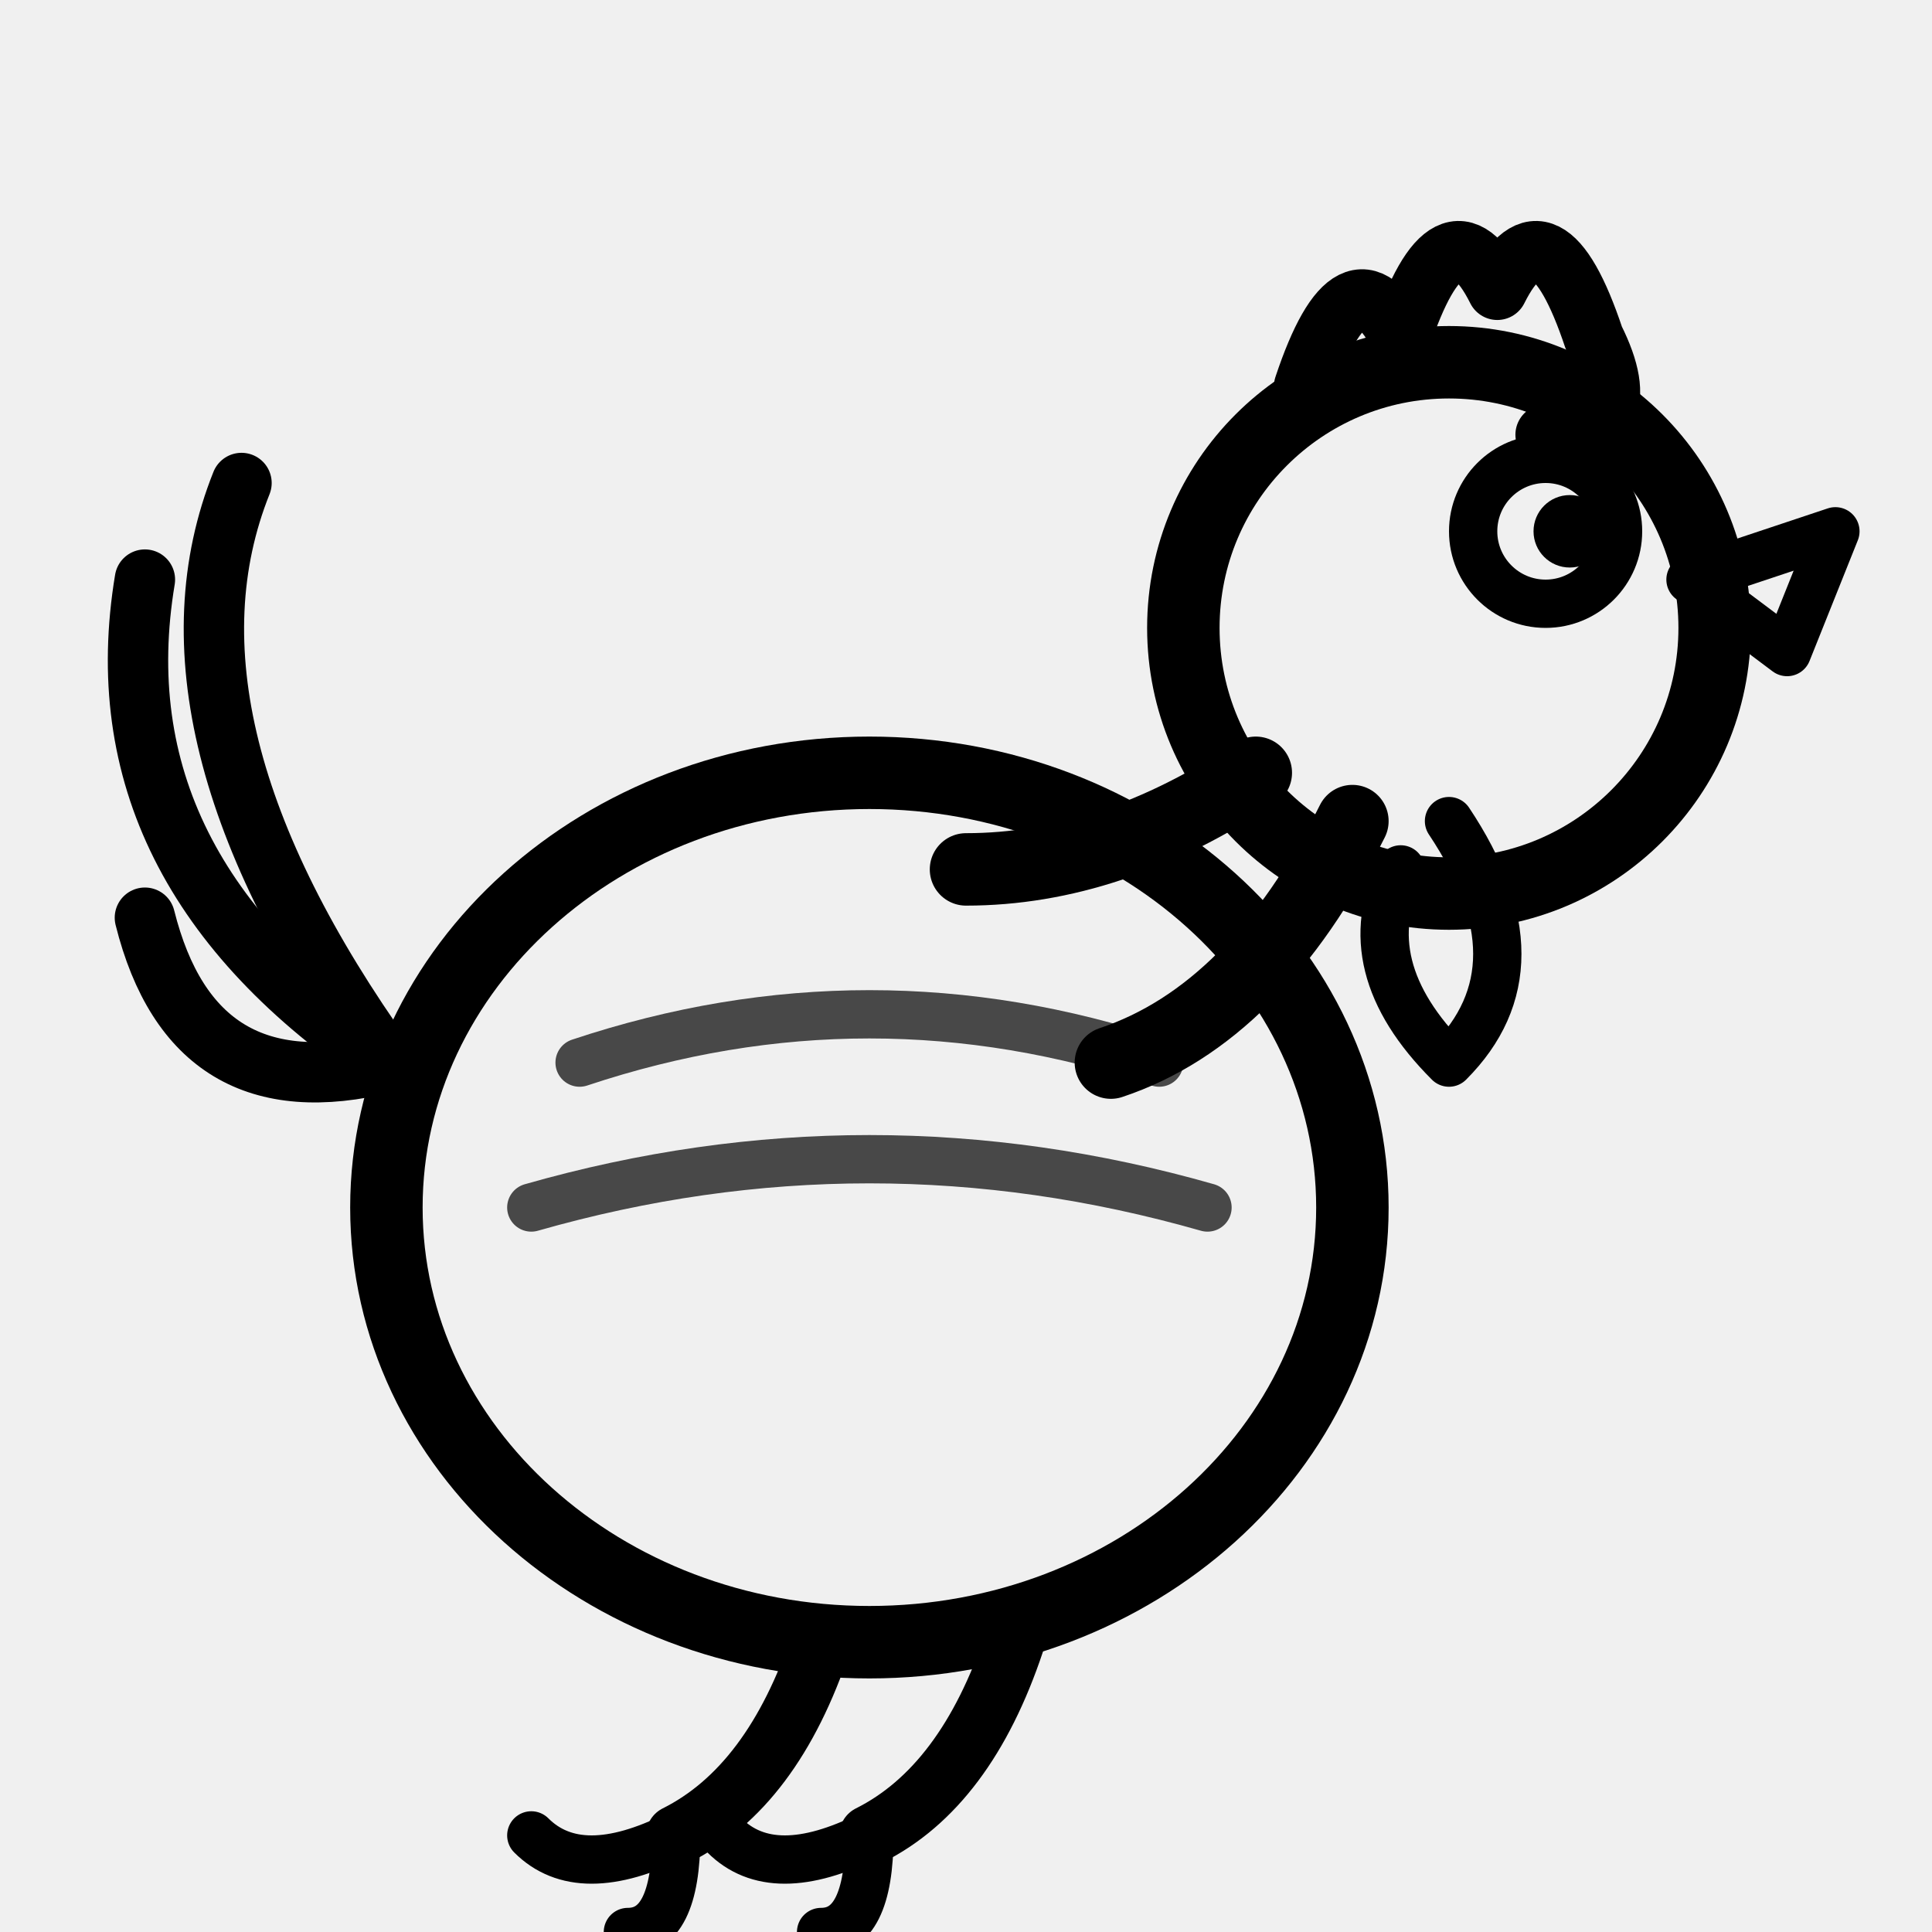
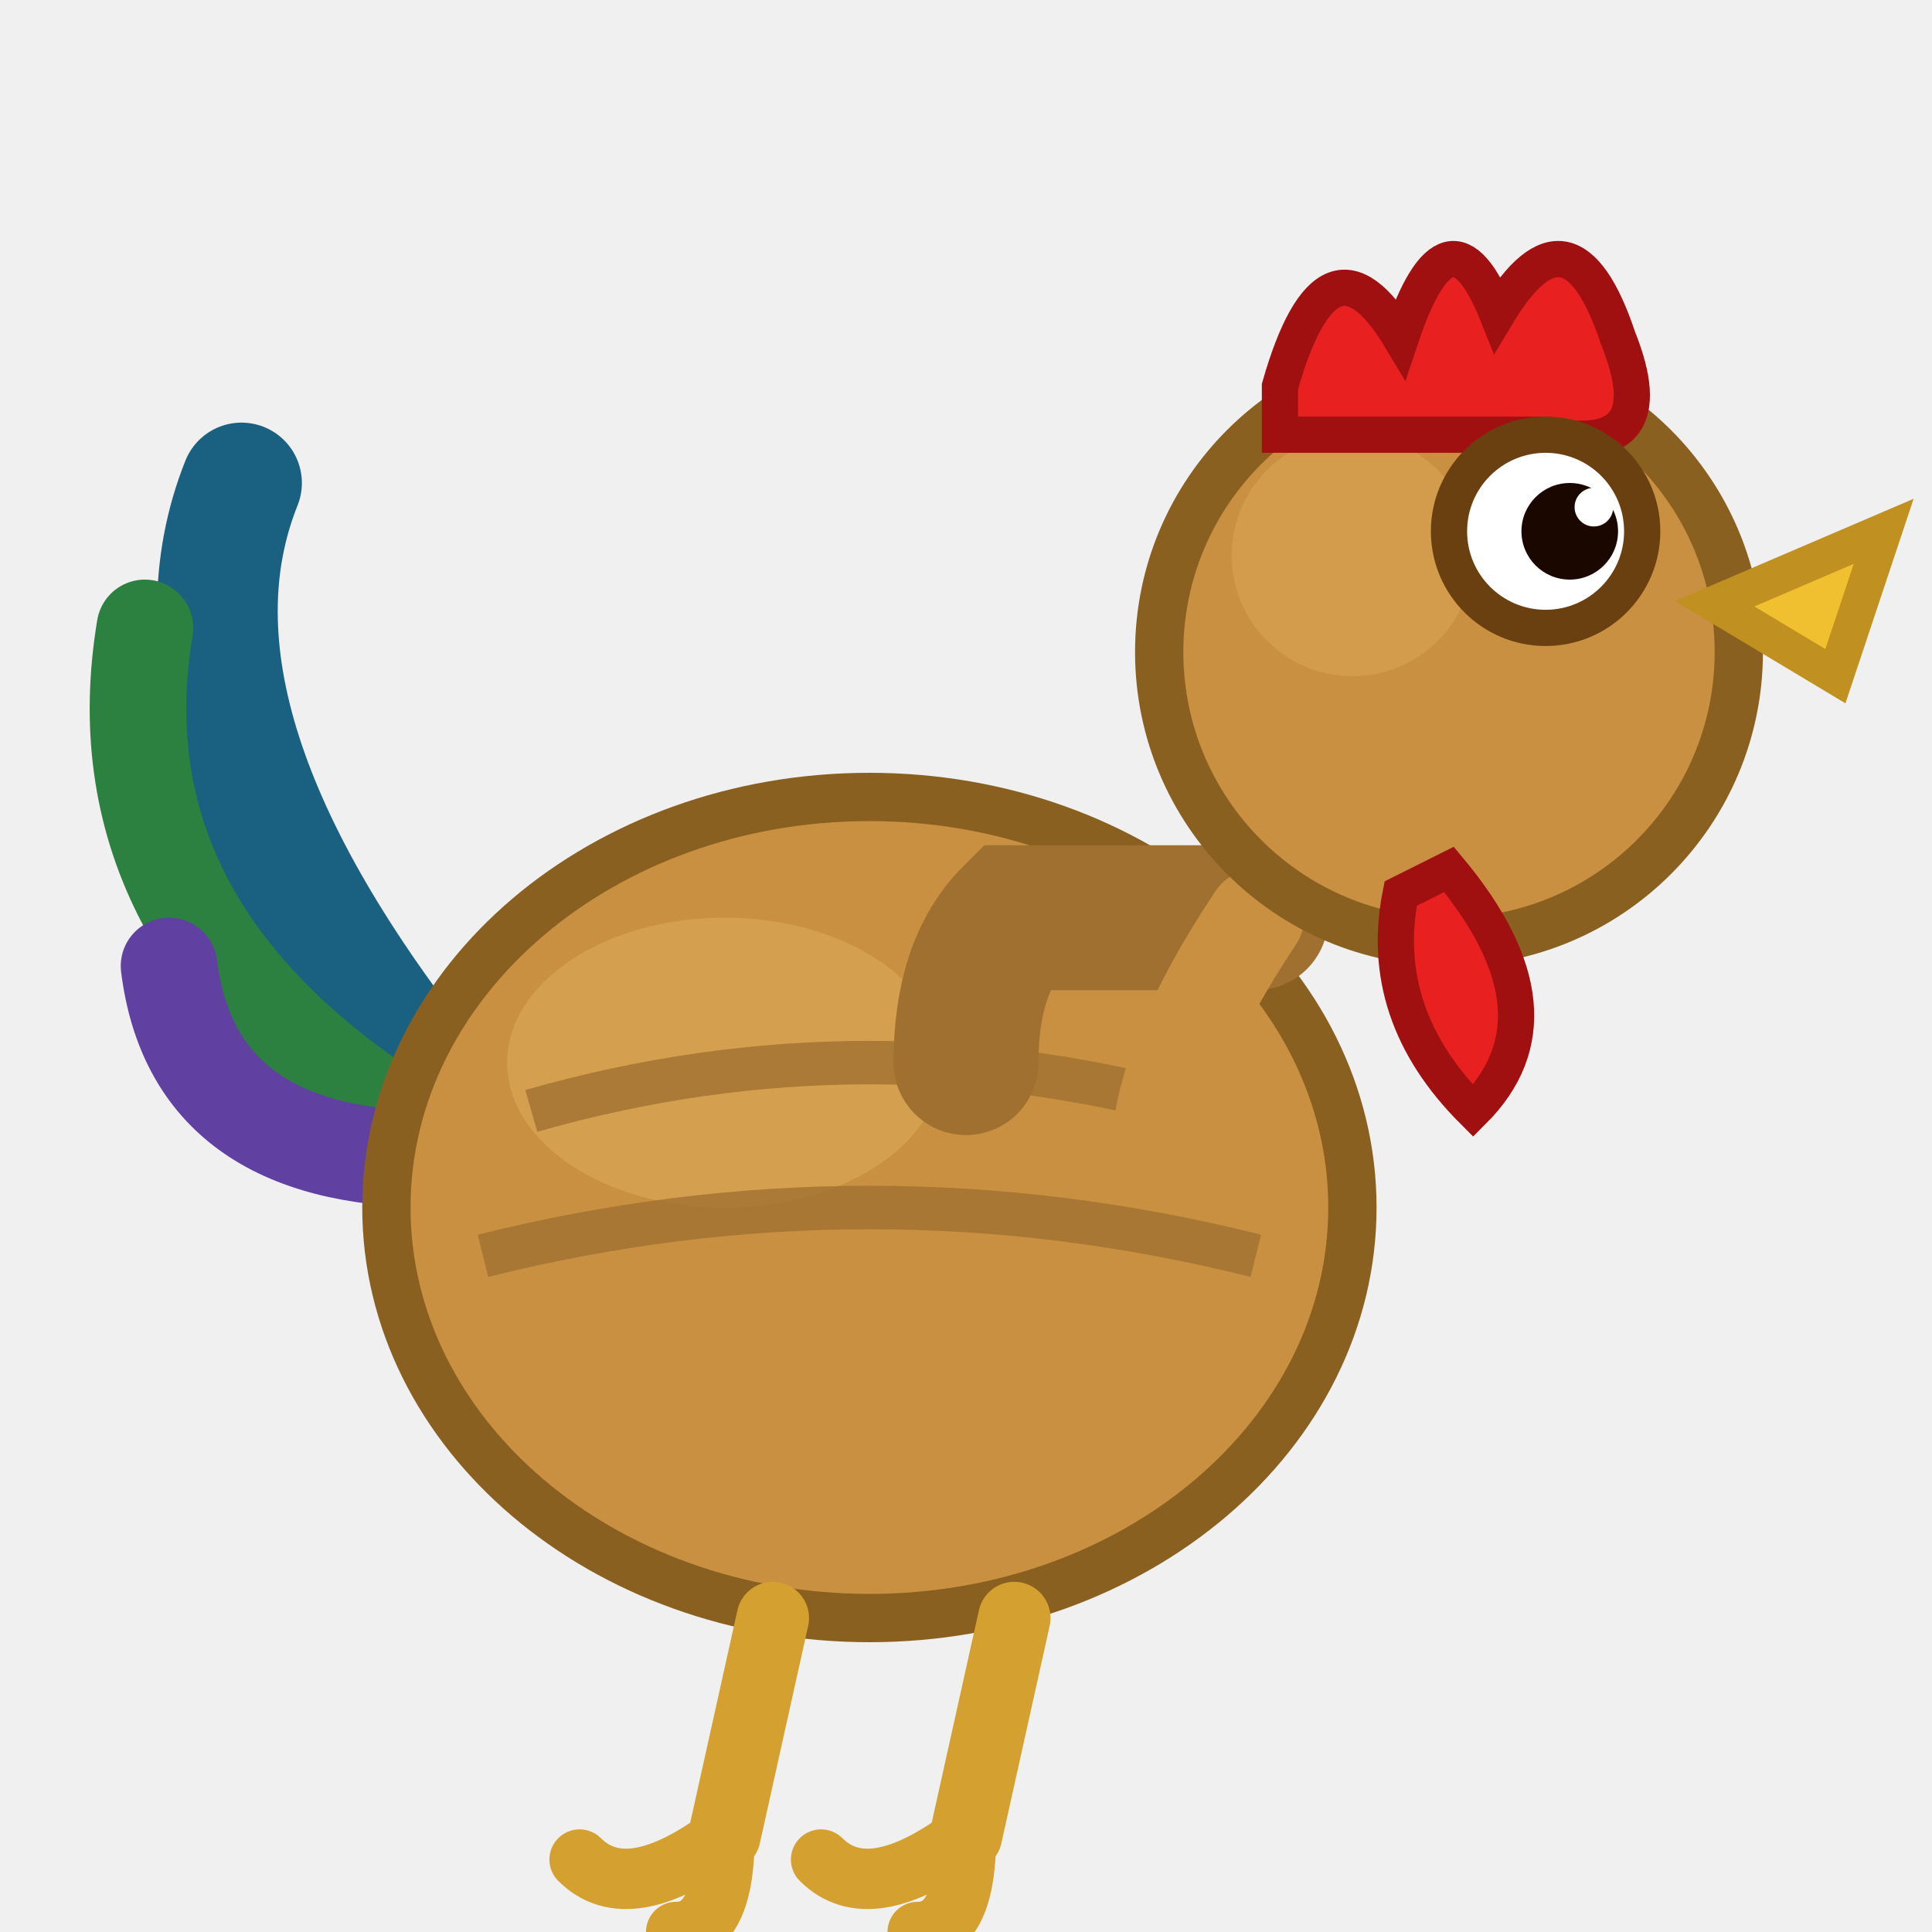
- <svg xmlns="http://www.w3.org/2000/svg" viewBox="0 0 80 80" fill="none" stroke="currentColor" stroke-linecap="round" stroke-linejoin="round">
-   <ellipse cx="36" cy="50" rx="20" ry="18" stroke-width="3" />
-   <circle cx="60" cy="26" r="11" stroke-width="3" />
-   <path d="M52,32 Q46,36 40,36" stroke-width="3" />
-   <path d="M56,34 Q52,42 46,44" stroke-width="3" />
-   <path d="M54,16 Q56,10 58,14 Q60,8 62,12 Q64,8 66,14 Q68,18 64,18" stroke-width="2.5" fill="none" />
-   <path d="M60,34 Q64,40 60,44 Q56,40 58,36" stroke-width="2" fill="none" />
-   <path d="M70,24 L76,22 L74,27 Z" stroke-width="2" />
-   <circle cx="64" cy="22" r="3" stroke-width="2" />
-   <circle cx="65" cy="22" r="1.5" fill="currentColor" stroke="none" />
-   <path d="M24,44 Q36,40 48,44" stroke-width="2" opacity="0.7" />
-   <path d="M22,50 Q36,46 50,50" stroke-width="2" opacity="0.7" />
-   <path d="M16,44 Q6,30 10,20" stroke-width="2.5" />
-   <path d="M16,44 Q4,36 6,24" stroke-width="2.5" />
-   <path d="M16,44 Q8,46 6,38" stroke-width="2.5" />
-   <path d="M34,68 Q32,74 28,76" stroke-width="2.5" />
-   <path d="M28,76 Q24,78 22,76" stroke-width="2" />
-   <path d="M28,76 Q28,80 26,80" stroke-width="2" />
-   <path d="M42,68 Q40,74 36,76" stroke-width="2.5" />
-   <path d="M36,76 Q32,78 30,76" stroke-width="2" />
-   <path d="M36,76 Q36,80 34,80" stroke-width="2" />
+ <svg xmlns="http://www.w3.org/2000/svg" viewBox="0 0 80 80">
+   <path d="M18,45 Q6,30 10,20" stroke="#1a6080" stroke-width="5" fill="none" stroke-linecap="round" />
+   <path d="M16,46 Q4,38 6,26" stroke="#2c8040" stroke-width="4" fill="none" stroke-linecap="round" />
+   <path d="M18,48 Q8,48 7,40" stroke="#6040a0" stroke-width="4" fill="none" stroke-linecap="round" />
+   <ellipse cx="36" cy="50" rx="20" ry="17" fill="#c89040" />
+   <ellipse cx="30" cy="44" rx="9" ry="6" fill="#e0b060" opacity="0.5" />
+   <path d="M22,46 Q36,42 50,46" stroke="#a07030" stroke-width="1.8" fill="none" opacity="0.8" />
+   <path d="M20,52 Q36,48 52,52" stroke="#a07030" stroke-width="1.8" fill="none" opacity="0.8" />
+   <ellipse cx="36" cy="50" rx="20" ry="17" fill="none" stroke="#8a6020" stroke-width="2" />
+   <path d="M52,38 Q46,38 42,38 Q40,40 40,44" stroke="#a07030" stroke-width="6" fill="none" stroke-linecap="round" />
+   <path d="M52,38 Q48,44 48,48" stroke="#c89040" stroke-width="4" fill="none" stroke-linecap="round" />
+   <circle cx="60" cy="27" r="12" fill="#c89040" stroke="#8a6020" stroke-width="2" />
+   <circle cx="56" cy="23" r="5" fill="#e0b060" opacity="0.4" />
+   <path d="M53,16 Q55,9 58,14 Q60,8 62,13 Q65,8 67,14 Q69,19 64,18 L53,18 Z" fill="#e82020" stroke="#a01010" stroke-width="1.5" />
+   <path d="M60,36 Q65,42 61,46 Q57,42 58,37 Z" fill="#e82020" stroke="#a01010" stroke-width="1.5" />
+   <path d="M71,25 L78,22 L76,28 Z" fill="#f0c030" stroke="#c09020" stroke-width="1.5" />
+   <circle cx="64" cy="22" r="4" fill="white" stroke="#6a4010" stroke-width="1.5" />
+   <circle cx="65" cy="22" r="2" fill="#1a0800" />
+   <circle cx="66" cy="21" r="0.8" fill="white" />
+   <line x1="32" y1="67" x2="30" y2="76" stroke="#d4a030" stroke-width="3" stroke-linecap="round" />
+   <path d="M30,76 Q26,79 24,77" stroke="#d4a030" stroke-width="2.5" fill="none" stroke-linecap="round" />
+   <path d="M30,76 Q30,80 28,80" stroke="#d4a030" stroke-width="2.5" fill="none" stroke-linecap="round" />
+   <line x1="42" y1="67" x2="40" y2="76" stroke="#d4a030" stroke-width="3" stroke-linecap="round" />
+   <path d="M40,76 Q36,79 34,77" stroke="#d4a030" stroke-width="2.5" fill="none" stroke-linecap="round" />
+   <path d="M40,76 Q40,80 38,80" stroke="#d4a030" stroke-width="2.5" fill="none" stroke-linecap="round" />
</svg>
